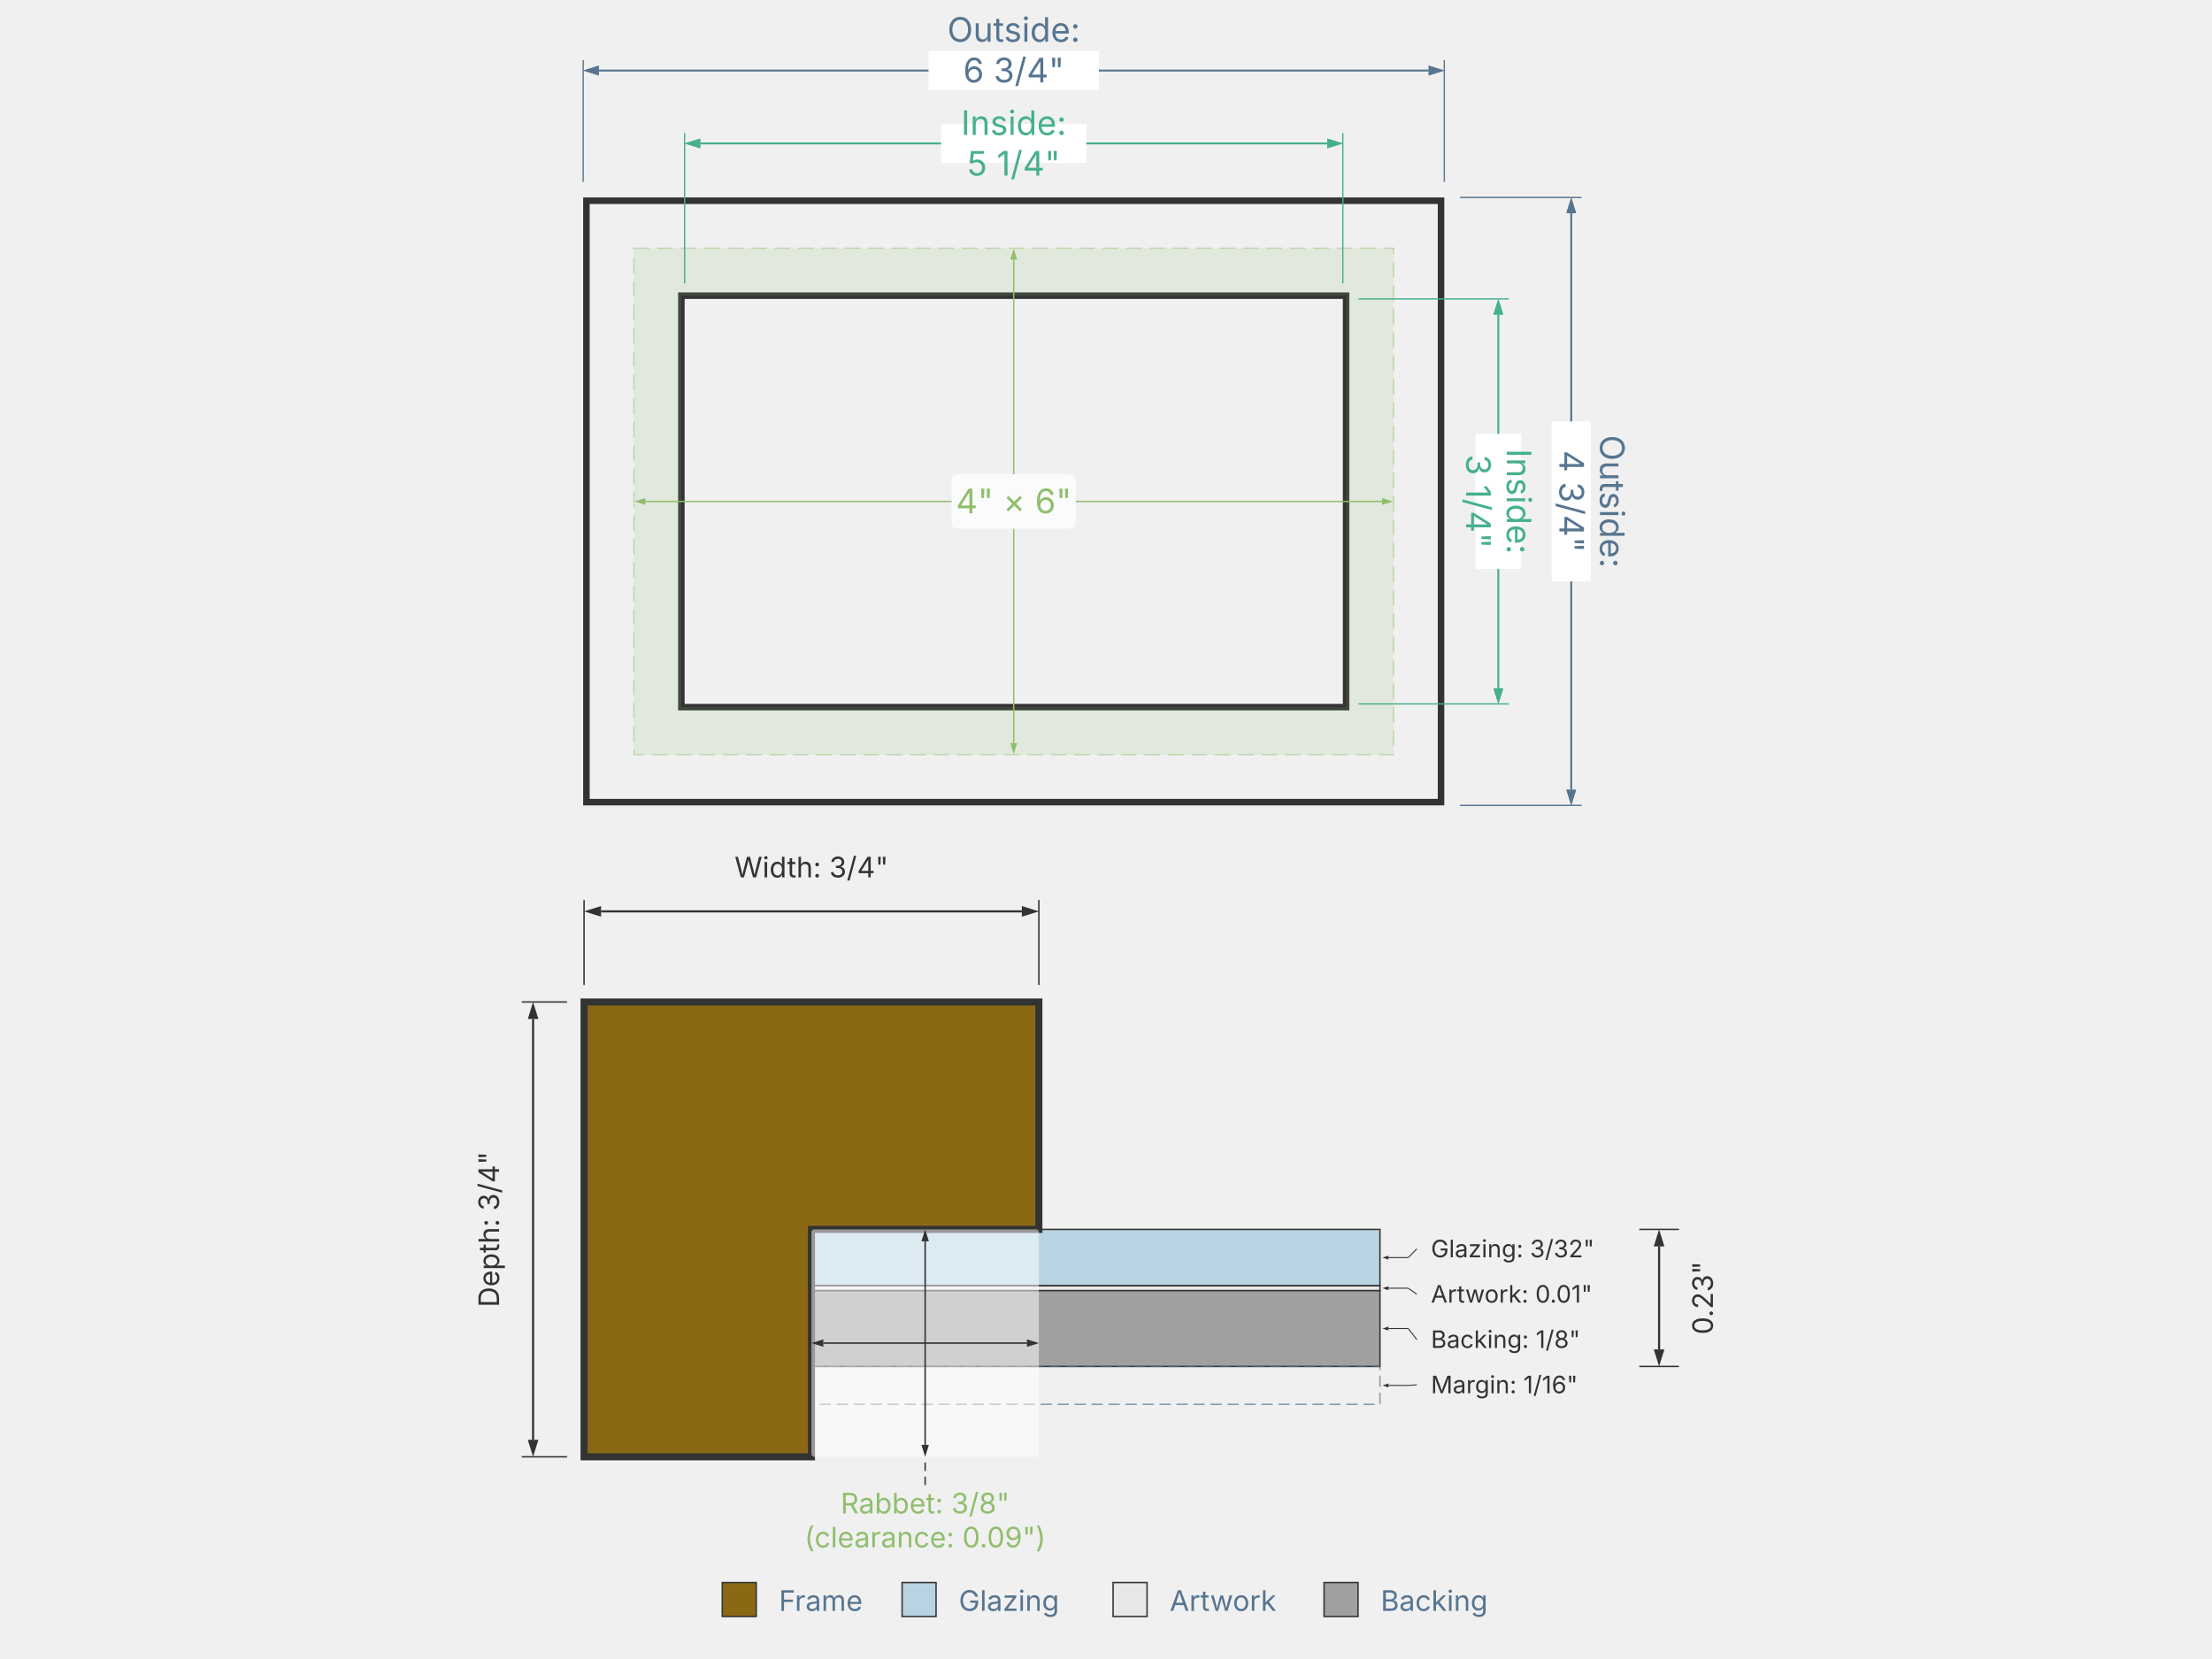
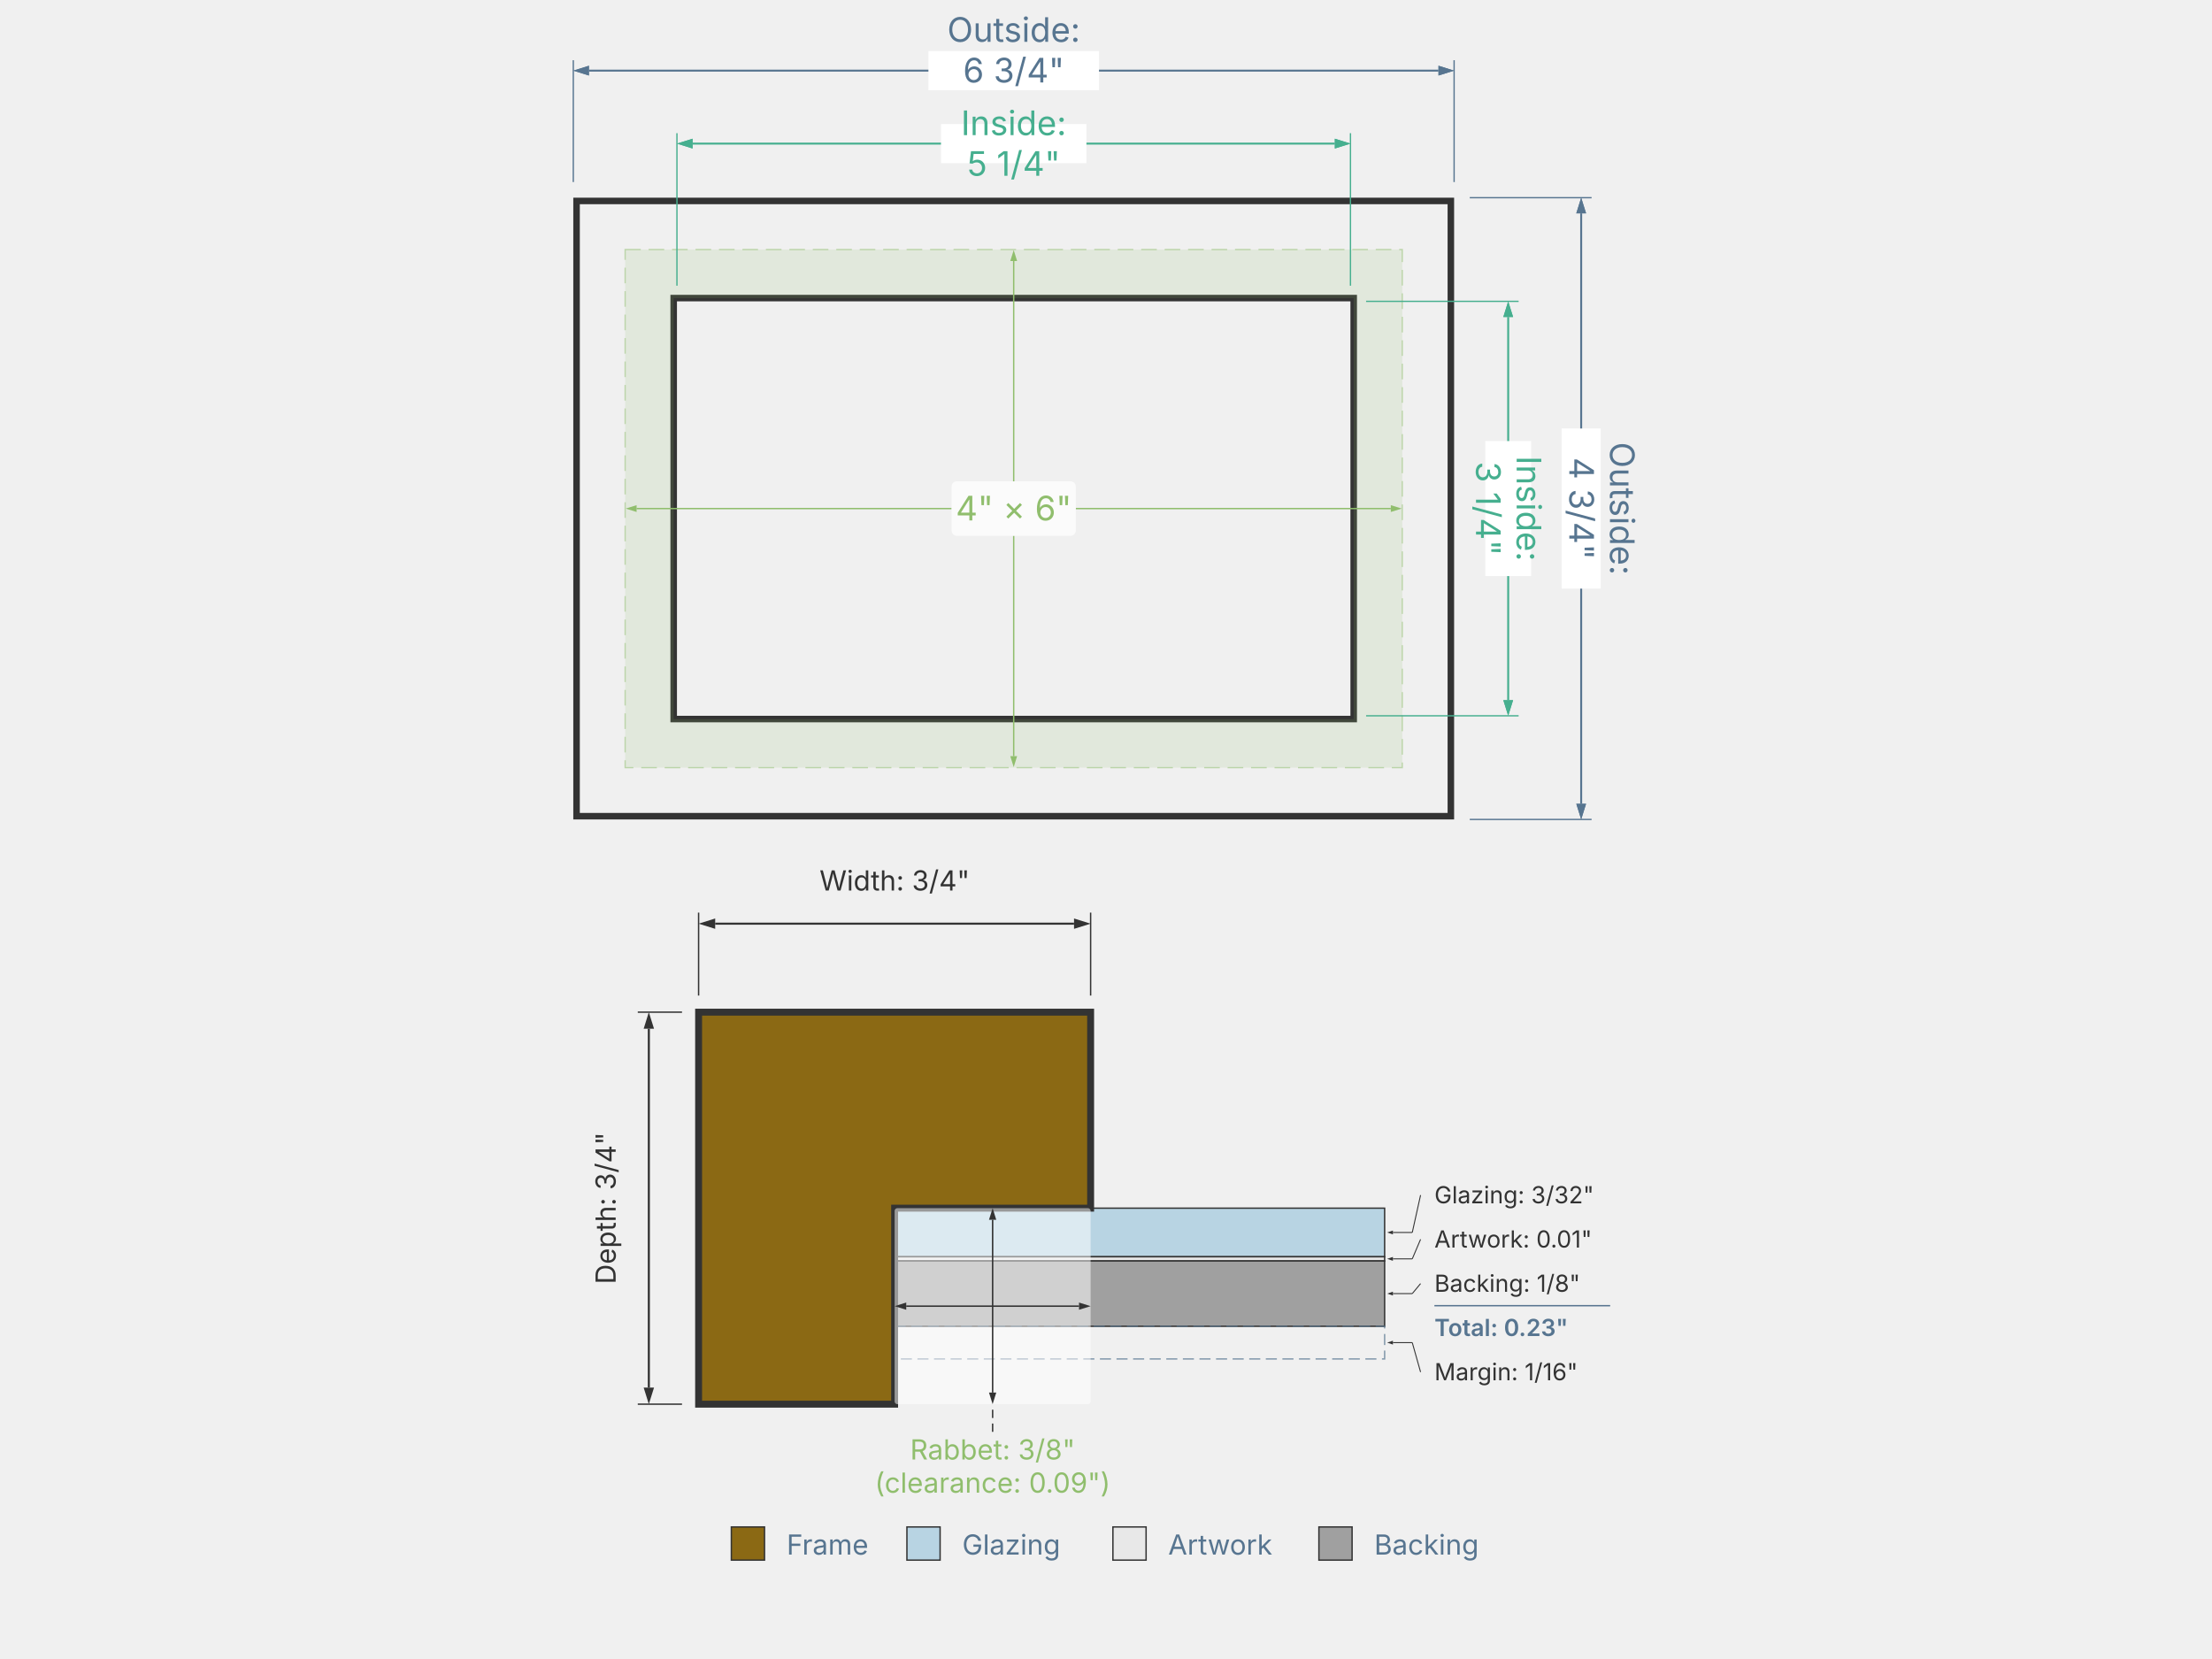
<svg xmlns="http://www.w3.org/2000/svg" viewBox="0 0 800.00 600.00">
-   <g id="plan-view" transform="translate(-10.01, 5.74) scale(0.9416)">
+   <g id="plan-view" transform="translate(-10.42, 5.75) scale(0.9426)">
    <g id="geometry">
-       <rect x="235.87" y="71.00" width="328.26" height="231.00" stroke="#333333" stroke-width="2.5" fill="none" />
-       <rect x="272.34" y="107.47" width="255.32" height="158.05" stroke="#333333" stroke-width="2.5" fill="none" />
+       <rect x="232.27" y="71.00" width="335.46" height="236.06" stroke="#333333" stroke-width="2.5" fill="none" />
+       <rect x="269.54" y="108.27" width="260.91" height="161.52" stroke="#333333" stroke-width="2.5" fill="none" />
    </g>
    <g id="rabbet-overlap">
-       <path d="M254.11,89.24 h291.79 v194.53 h-291.79 Z M272.34,107.47 v158.05 h255.32 v-158.05 Z" fill="#90be6d" fill-opacity="0.15" fill-rule="evenodd" stroke="none" />
+       <path d="M250.91,89.64 h298.19 v198.79 h-298.19 Z M269.54,108.27 v161.52 h260.91 v-161.52 Z" fill="#90be6d" fill-opacity="0.15" fill-rule="evenodd" stroke="none" />
    </g>
    <g id="content-boundary">
-       <rect x="254.11" y="89.24" width="291.79" height="194.53" stroke="#90be6d" stroke-width="0.5" stroke-dasharray="6,3" fill="none" opacity="0.5" />
+       <rect x="250.91" y="89.64" width="298.19" height="198.79" stroke="#90be6d" stroke-width="0.5" stroke-dasharray="6,3" fill="none" opacity="0.5" />
    </g>
    <g id="dimensions">
      <g class="dimension">
-         <line x1="273.59" y1="102.72" x2="273.59" y2="45.00" stroke="#46af8f" stroke-width="0.5" />
-         <line x1="526.41" y1="102.72" x2="526.41" y2="45.00" stroke="#46af8f" stroke-width="0.5" />
-         <polygon points="273.59,49.00 279.59,50.88 279.59,47.12" fill="#46af8f" data-arrow="true" />
-         <line x1="279.59" y1="49.00" x2="520.41" y2="49.00" stroke="#46af8f" stroke-width="0.75" />
-         <polygon points="526.41,49.00 520.41,47.12 520.41,50.88" fill="#46af8f" data-arrow="true" />
+         <line x1="270.79" y1="103.52" x2="270.79" y2="45.00" stroke="#46af8f" stroke-width="0.5" />
+         <line x1="529.21" y1="103.52" x2="529.21" y2="45.00" stroke="#46af8f" stroke-width="0.5" />
+         <polygon points="270.79,49.00 276.79,50.88 276.79,47.12" fill="#46af8f" data-arrow="true" />
+         <line x1="276.79" y1="49.00" x2="523.21" y2="49.00" stroke="#46af8f" stroke-width="0.75" />
+         <polygon points="529.21,49.00 523.21,47.12 523.21,50.88" fill="#46af8f" data-arrow="true" />
        <rect x="372.10" y="41.50" width="55.80" height="15.00" fill="#FFFFFF" stroke="none" />
-         <polygon points="273.59,49.00 279.59,50.88 279.59,47.12" fill="#46af8f" data-arrow="true" />
-         <polygon points="526.41,49.00 520.41,47.12 520.41,50.88" fill="#46af8f" data-arrow="true" />
+         <polygon points="270.79,49.00 276.79,50.88 276.79,47.12" fill="#46af8f" data-arrow="true" />
+         <polygon points="529.21,49.00 523.21,47.12 523.21,50.88" fill="#46af8f" data-arrow="true" />
      </g>
      <g class="dimension">
-         <line x1="234.62" y1="63.75" x2="234.62" y2="17.00" stroke="#577590" stroke-width="0.5" />
-         <line x1="565.38" y1="63.75" x2="565.38" y2="17.00" stroke="#577590" stroke-width="0.5" />
-         <polygon points="234.62,21.00 240.62,22.88 240.62,19.12" fill="#577590" data-arrow="true" />
-         <line x1="240.62" y1="21.00" x2="559.38" y2="21.00" stroke="#577590" stroke-width="0.75" />
-         <polygon points="565.38,21.00 559.38,19.12 559.38,22.88" fill="#577590" data-arrow="true" />
+         <line x1="231.02" y1="63.75" x2="231.02" y2="17.00" stroke="#577590" stroke-width="0.5" />
+         <line x1="568.98" y1="63.75" x2="568.98" y2="17.00" stroke="#577590" stroke-width="0.5" />
+         <polygon points="231.02,21.00 237.02,22.88 237.02,19.12" fill="#577590" data-arrow="true" />
+         <line x1="237.02" y1="21.00" x2="562.98" y2="21.00" stroke="#577590" stroke-width="0.75" />
+         <polygon points="568.98,21.00 562.98,19.12 562.98,22.88" fill="#577590" data-arrow="true" />
        <rect x="367.28" y="13.50" width="65.44" height="15.00" fill="#FFFFFF" stroke="none" />
-         <polygon points="234.62,21.00 240.62,22.88 240.62,19.12" fill="#577590" data-arrow="true" />
-         <polygon points="565.38,21.00 559.38,19.12 559.38,22.88" fill="#577590" data-arrow="true" />
+         <polygon points="231.02,21.00 237.02,22.88 237.02,19.12" fill="#577590" data-arrow="true" />
+         <polygon points="568.98,21.00 562.98,19.12 562.98,22.88" fill="#577590" data-arrow="true" />
      </g>
      <g class="dimension">
-         <line x1="532.41" y1="108.72" x2="590.13" y2="108.72" stroke="#46af8f" stroke-width="0.5" />
-         <line x1="532.41" y1="264.28" x2="590.13" y2="264.28" stroke="#46af8f" stroke-width="0.5" />
-         <polygon points="586.13,108.72 584.26,114.72 588.01,114.72" fill="#46af8f" data-arrow="true" />
-         <line x1="586.13" y1="114.72" x2="586.13" y2="258.28" stroke="#46af8f" stroke-width="0.75" />
-         <polygon points="586.13,264.28 588.01,258.28 584.26,258.28" fill="#46af8f" data-arrow="true" />
-         <rect x="577.33" y="160.60" width="17.60" height="51.80" fill="#FFFFFF" stroke="none" />
-         <polygon points="586.13,108.72 584.26,114.72 588.01,114.72" fill="#46af8f" data-arrow="true" />
-         <polygon points="586.13,264.28 588.01,258.28 584.26,258.28" fill="#46af8f" data-arrow="true" />
+         <line x1="535.21" y1="109.52" x2="593.73" y2="109.52" stroke="#46af8f" stroke-width="0.5" />
+         <line x1="535.21" y1="268.54" x2="593.73" y2="268.54" stroke="#46af8f" stroke-width="0.5" />
+         <polygon points="589.73,109.52 587.86,115.52 591.61,115.52" fill="#46af8f" data-arrow="true" />
+         <line x1="589.73" y1="115.52" x2="589.73" y2="262.54" stroke="#46af8f" stroke-width="0.75" />
+         <polygon points="589.73,268.54 591.61,262.54 587.86,262.54" fill="#46af8f" data-arrow="true" />
+         <rect x="580.93" y="163.13" width="17.60" height="51.80" fill="#FFFFFF" stroke="none" />
+         <polygon points="589.73,109.52 587.86,115.52 591.61,115.52" fill="#46af8f" data-arrow="true" />
+         <polygon points="589.73,268.54 591.61,262.54 587.86,262.54" fill="#46af8f" data-arrow="true" />
      </g>
      <g class="dimension">
-         <line x1="571.38" y1="69.75" x2="618.13" y2="69.75" stroke="#577590" stroke-width="0.5" />
-         <line x1="571.38" y1="303.25" x2="618.13" y2="303.25" stroke="#577590" stroke-width="0.5" />
-         <polygon points="614.13,69.75 612.26,75.75 616.01,75.75" fill="#577590" data-arrow="true" />
-         <line x1="614.13" y1="75.75" x2="614.13" y2="297.25" stroke="#577590" stroke-width="0.75" />
-         <polygon points="614.13,303.25 616.01,297.25 612.26,297.25" fill="#577590" data-arrow="true" />
-         <rect x="606.63" y="155.78" width="15.00" height="61.44" fill="#FFFFFF" stroke="none" />
-         <polygon points="614.13,69.75 612.26,75.75 616.01,75.75" fill="#577590" data-arrow="true" />
-         <polygon points="614.13,303.25 616.01,297.25 612.26,297.25" fill="#577590" data-arrow="true" />
+         <line x1="574.98" y1="69.75" x2="621.73" y2="69.75" stroke="#577590" stroke-width="0.5" />
+         <line x1="574.98" y1="308.31" x2="621.73" y2="308.31" stroke="#577590" stroke-width="0.5" />
+         <polygon points="617.73,69.75 615.86,75.75 619.61,75.75" fill="#577590" data-arrow="true" />
+         <line x1="617.73" y1="75.75" x2="617.73" y2="302.31" stroke="#577590" stroke-width="0.75" />
+         <polygon points="617.73,308.31 619.61,302.31 615.86,302.31" fill="#577590" data-arrow="true" />
+         <rect x="610.23" y="158.31" width="15.00" height="61.44" fill="#FFFFFF" stroke="none" />
+         <polygon points="617.73,69.75 615.86,75.75 619.61,75.75" fill="#577590" data-arrow="true" />
+         <polygon points="617.73,308.31 619.61,302.31 615.86,302.31" fill="#577590" data-arrow="true" />
      </g>
      <text transform="translate(400.00, 45.75)" fill="#46af8f" font-family="Inter, system-ui, -apple-system, sans-serif" font-size="13px" text-anchor="middle">Inside:</text>
      <text transform="translate(400.00, 61.35)" fill="#46af8f" font-family="Inter, system-ui, -apple-system, sans-serif" font-size="13px" text-anchor="middle">5 1/4"</text>
      <text transform="translate(400.00, 9.95)" fill="#577590" font-family="Inter, system-ui, -apple-system, sans-serif" font-size="13px" text-anchor="middle">Outside:</text>
      <text transform="translate(400.00, 25.55)" fill="#577590" font-family="Inter, system-ui, -apple-system, sans-serif" font-size="13px" text-anchor="middle">6 3/4"</text>
-       <text transform="rotate(90 593.93 186.50)" x="593.93" y="191.05" fill="#46af8f" font-family="Inter, system-ui, -apple-system, sans-serif" font-size="13px" text-anchor="middle">Inside:</text>
-       <text transform="rotate(90 578.33 186.50)" x="578.33" y="191.05" fill="#46af8f" font-family="Inter, system-ui, -apple-system, sans-serif" font-size="13px" text-anchor="middle">3 1/4"</text>
-       <text transform="rotate(90 629.73 186.50)" x="629.73" y="191.05" fill="#577590" font-family="Inter, system-ui, -apple-system, sans-serif" font-size="13px" text-anchor="middle">Outside:</text>
-       <text transform="rotate(90 614.13 186.50)" x="614.13" y="191.05" fill="#577590" font-family="Inter, system-ui, -apple-system, sans-serif" font-size="13px" text-anchor="middle">4 3/4"</text>
+       <text transform="rotate(90 597.53 189.03)" x="597.53" y="193.58" fill="#46af8f" font-family="Inter, system-ui, -apple-system, sans-serif" font-size="13px" text-anchor="middle">Inside:</text>
+       <text transform="rotate(90 581.93 189.03)" x="581.93" y="193.58" fill="#46af8f" font-family="Inter, system-ui, -apple-system, sans-serif" font-size="13px" text-anchor="middle">3 1/4"</text>
+       <text transform="rotate(90 633.33 189.03)" x="633.33" y="193.58" fill="#577590" font-family="Inter, system-ui, -apple-system, sans-serif" font-size="13px" text-anchor="middle">Outside:</text>
+       <text transform="rotate(90 617.73 189.03)" x="617.73" y="193.58" fill="#577590" font-family="Inter, system-ui, -apple-system, sans-serif" font-size="13px" text-anchor="middle">4 3/4"</text>
    </g>
    <g id="artwork-indicator">
-       <polygon points="254.31,186.50 258.51,187.81 258.51,185.19" fill="#90be6d" data-arrow="true" />
-       <line x1="258.51" y1="186.50" x2="376.17" y2="186.50" stroke="#90be6d" stroke-width="0.525" />
-       <line x1="423.83" y1="186.50" x2="541.49" y2="186.50" stroke="#90be6d" stroke-width="0.525" />
-       <polygon points="545.69,186.50 541.49,185.19 541.49,187.81" fill="#90be6d" data-arrow="true" />
-       <polygon points="400.00,89.44 398.69,93.64 401.31,93.64" fill="#90be6d" data-arrow="true" />
-       <line x1="400.00" y1="93.64" x2="400.00" y2="176.05" stroke="#90be6d" stroke-width="0.525" />
-       <line x1="400.00" y1="196.95" x2="400.00" y2="279.36" stroke="#90be6d" stroke-width="0.525" />
-       <polygon points="400.00,283.56 401.31,279.36 398.69,279.36" fill="#90be6d" data-arrow="true" />
-       <rect x="376.17" y="176.05" width="47.65" height="20.90" fill="#FFFFFF" fill-opacity="0.75" stroke="none" rx="2" />
-       <text transform="translate(400.00, 191.05)" fill="#90be6d" font-family="Inter, system-ui, -apple-system, sans-serif" font-size="13.00px" text-anchor="middle">4" × 6"</text>
+       <polygon points="251.11,189.03 255.31,190.34 255.31,187.72" fill="#90be6d" data-arrow="true" />
+       <line x1="255.31" y1="189.03" x2="376.17" y2="189.03" stroke="#90be6d" stroke-width="0.525" />
+       <line x1="423.83" y1="189.03" x2="544.69" y2="189.03" stroke="#90be6d" stroke-width="0.525" />
+       <polygon points="548.89,189.03 544.69,187.72 544.69,190.34" fill="#90be6d" data-arrow="true" />
+       <polygon points="400.00,89.84 398.69,94.04 401.31,94.04" fill="#90be6d" data-arrow="true" />
+       <line x1="400.00" y1="94.04" x2="400.00" y2="178.58" stroke="#90be6d" stroke-width="0.525" />
+       <line x1="400.00" y1="199.48" x2="400.00" y2="284.03" stroke="#90be6d" stroke-width="0.525" />
+       <polygon points="400.00,288.23 401.31,284.03 398.69,284.03" fill="#90be6d" data-arrow="true" />
+       <rect x="376.17" y="178.58" width="47.65" height="20.90" fill="#FFFFFF" fill-opacity="0.75" stroke="none" rx="2" />
+       <text transform="translate(400.00, 193.58)" fill="#90be6d" font-family="Inter, system-ui, -apple-system, sans-serif" font-size="13.00px" text-anchor="middle">4" × 6"</text>
    </g>
  </g>
-   <g id="section-view" transform="translate(-9.68, 310.15) scale(1.0242)">
-     <g id="section-content" transform="translate(2.50, 0)">
+   <g id="section-view" transform="translate(0.00, 308.18) scale(1)">
+     <g id="section-content" transform="translate(0.00, 0)">
      <g id="section-geometry">
-         <rect x="293.49" y="131.30" width="200.75" height="19.91" stroke="#333333" stroke-width="0.5" fill="#B8D4E3" />
-         <rect x="293.49" y="151.21" width="200.75" height="1.71" stroke="#333333" stroke-width="0.5" fill="#E8E8E8" />
-         <rect x="293.49" y="152.93" width="200.75" height="26.77" stroke="#333333" stroke-width="0.5" fill="#A0A0A0" />
-         <rect x="293.49" y="179.69" width="200.75" height="13.38" stroke="#577590" stroke-width="0.5" stroke-dasharray="4,2" fill="none" opacity="0.7" />
-         <polygon points="213.19,51.00 373.79,51.00 373.79,131.30 293.49,131.30 293.49,211.60 213.19,211.60" stroke="#333333" stroke-width="2.5" fill="#8B6914" />
+         <rect x="323.55" y="128.77" width="177.22" height="17.58" stroke="#333333" stroke-width="0.5" fill="#B8D4E3" />
+         <rect x="323.55" y="146.35" width="177.22" height="1.51" stroke="#333333" stroke-width="0.5" fill="#E8E8E8" />
+         <rect x="323.55" y="147.86" width="177.22" height="23.63" stroke="#333333" stroke-width="0.5" fill="#A0A0A0" />
+         <rect x="323.55" y="171.49" width="177.22" height="11.81" stroke="#577590" stroke-width="0.5" stroke-dasharray="4,2" fill="none" opacity="0.7" />
+         <polygon points="252.66,57.88 394.44,57.88 394.44,128.77 323.55,128.77 323.55,199.66 252.66,199.66" stroke="#333333" stroke-width="2.5" fill="#8B6914" />
      </g>
      <g id="section-dimensions">
-         <line x1="207.19" y1="51.00" x2="191.19" y2="51.00" stroke="#333333" stroke-width="0.5" />
-         <line x1="207.19" y1="211.60" x2="191.19" y2="211.60" stroke="#333333" stroke-width="0.5" />
-         <polygon points="195.19,51.00 193.32,57.00 197.07,57.00" fill="#333333" data-arrow="true" />
-         <line x1="195.19" y1="57.00" x2="195.19" y2="205.60" stroke="#333333" stroke-width="0.75" />
-         <polygon points="195.19,211.60 197.07,205.60 193.32,205.60" fill="#333333" data-arrow="true" />
-         <text x="183.19" y="131.30" fill="#333333" font-family="Inter, system-ui, -apple-system, sans-serif" font-size="10px" text-anchor="middle" transform="rotate(-90 183.19 131.30)">Depth: 3/4"</text>
-         <line x1="213.19" y1="45.00" x2="213.19" y2="15.00" stroke="#333333" stroke-width="0.5" />
-         <line x1="373.79" y1="45.00" x2="373.79" y2="15.00" stroke="#333333" stroke-width="0.5" />
-         <polygon points="213.19,19.00 219.19,20.88 219.19,17.12" fill="#333333" data-arrow="true" />
-         <line x1="219.19" y1="19.00" x2="367.79" y2="19.00" stroke="#333333" stroke-width="0.75" />
-         <polygon points="373.79,19.00 367.79,17.12 367.79,20.88" fill="#333333" data-arrow="true" />
-         <text transform="translate(293.49, 7.00)" fill="#333333" font-family="Inter, system-ui, -apple-system, sans-serif" font-size="10px" text-anchor="middle">Width: 3/4"</text>
-         <rect x="293.49" y="131.30" width="80.30" height="80.30" fill="#FFFFFF" fill-opacity="0.5" stroke="none" rx="1" />
-         <polygon points="293.49,171.45 297.69,172.76 297.69,170.14" fill="#333333" data-arrow="true" />
-         <line x1="297.69" y1="171.45" x2="369.59" y2="171.45" stroke="#333333" stroke-width="0.525" />
-         <polygon points="373.79,171.45 369.59,170.14 369.59,172.76" fill="#333333" data-arrow="true" />
-         <polygon points="333.64,131.30 332.33,135.50 334.96,135.50" fill="#333333" data-arrow="true" />
-         <line x1="333.64" y1="135.50" x2="333.64" y2="207.40" stroke="#333333" stroke-width="0.525" />
-         <polygon points="333.64,211.60 334.96,207.40 332.33,207.40" fill="#333333" data-arrow="true" />
-         <polygon points="495.14,141.26 497.24,141.96 497.24,140.56" fill="#333333" data-arrow="true" />
-         <line x1="497.24" y1="141.26" x2="504.24" y2="141.26" stroke="#333333" stroke-width="0.35" />
-         <line x1="504.24" y1="141.26" x2="507.24" y2="138.19" stroke="#333333" stroke-width="0.35" />
-         <text transform="translate(512.24, 141.16)" fill="#333333" font-family="Inter, system-ui, -apple-system, sans-serif" font-size="8.5px">Glazing: 3/32"</text>
-         <polygon points="495.14,152.07 497.24,152.77 497.24,151.37" fill="#333333" data-arrow="true" />
-         <line x1="497.24" y1="152.07" x2="504.24" y2="152.07" stroke="#333333" stroke-width="0.35" />
-         <line x1="504.24" y1="152.07" x2="507.24" y2="154.19" stroke="#333333" stroke-width="0.35" />
-         <text transform="translate(512.24, 157.16)" fill="#333333" font-family="Inter, system-ui, -apple-system, sans-serif" font-size="8.5px">Artwork: 0.01"</text>
-         <polygon points="495.14,166.31 497.24,167.01 497.24,165.61" fill="#333333" data-arrow="true" />
-         <line x1="497.24" y1="166.31" x2="504.24" y2="166.31" stroke="#333333" stroke-width="0.35" />
-         <line x1="504.24" y1="166.31" x2="507.24" y2="170.19" stroke="#333333" stroke-width="0.35" />
-         <text transform="translate(512.24, 173.16)" fill="#333333" font-family="Inter, system-ui, -apple-system, sans-serif" font-size="8.5px">Backing: 1/8"</text>
-         <polygon points="495.14,186.39 497.24,187.09 497.24,185.69" fill="#333333" data-arrow="true" />
-         <line x1="497.24" y1="186.39" x2="504.24" y2="186.39" stroke="#333333" stroke-width="0.35" />
-         <line x1="504.24" y1="186.39" x2="507.24" y2="186.19" stroke="#333333" stroke-width="0.35" />
-         <text transform="translate(512.24, 189.16)" fill="#333333" font-family="Inter, system-ui, -apple-system, sans-serif" font-size="8.5px">Margin: 1/16"</text>
-         <line x1="585.81" y1="131.30" x2="599.81" y2="131.30" stroke="#333333" stroke-width="0.5" />
-         <line x1="585.81" y1="179.69" x2="599.81" y2="179.69" stroke="#333333" stroke-width="0.5" />
-         <polygon points="592.81,131.30 590.93,137.30 594.68,137.30" fill="#333333" data-arrow="true" />
-         <line x1="592.81" y1="137.30" x2="592.81" y2="173.69" stroke="#333333" stroke-width="0.75" />
-         <polygon points="592.81,179.69 594.68,173.69 590.93,173.69" fill="#333333" data-arrow="true" />
-         <text x="611.81" y="155.50" fill="#333333" font-family="Inter, system-ui, -apple-system, sans-serif" font-size="10px" text-anchor="middle" transform="rotate(-90 611.81 155.50)">0.23"</text>
-         <line x1="333.64" y1="213.60" x2="333.64" y2="221.60" stroke="#333333" stroke-width="0.5" stroke-dasharray="3,2" />
-         <text transform="translate(333.64, 231.60)" fill="#90be6d" font-family="Inter, system-ui, -apple-system, sans-serif" font-size="10px" text-anchor="middle">Rabbet: 3/8"</text>
-         <text transform="translate(333.64, 243.60)" fill="#90be6d" font-family="Inter, system-ui, -apple-system, sans-serif" font-size="10px" text-anchor="middle">(clearance: 0.09")</text>
+         <line x1="246.66" y1="57.88" x2="230.66" y2="57.88" stroke="#333333" stroke-width="0.5" />
+         <line x1="246.66" y1="199.66" x2="230.66" y2="199.66" stroke="#333333" stroke-width="0.5" />
+         <polygon points="234.66,57.88 232.79,63.88 236.54,63.88" fill="#333333" data-arrow="true" />
+         <line x1="234.66" y1="63.88" x2="234.66" y2="193.66" stroke="#333333" stroke-width="0.75" />
+         <polygon points="234.66,199.66 236.54,193.66 232.79,193.66" fill="#333333" data-arrow="true" />
+         <text x="222.66" y="128.77" fill="#333333" font-family="Inter, system-ui, -apple-system, sans-serif" font-size="10px" text-anchor="middle" transform="rotate(-90 222.66 128.77)">Depth: 3/4"</text>
+         <line x1="252.66" y1="51.88" x2="252.66" y2="21.88" stroke="#333333" stroke-width="0.5" />
+         <line x1="394.44" y1="51.88" x2="394.44" y2="21.88" stroke="#333333" stroke-width="0.5" />
+         <polygon points="252.66,25.88 258.66,27.75 258.66,24.00" fill="#333333" data-arrow="true" />
+         <line x1="258.66" y1="25.88" x2="388.44" y2="25.88" stroke="#333333" stroke-width="0.75" />
+         <polygon points="394.44,25.88 388.44,24.00 388.44,27.75" fill="#333333" data-arrow="true" />
+         <text transform="translate(323.55, 13.88)" fill="#333333" font-family="Inter, system-ui, -apple-system, sans-serif" font-size="10px" text-anchor="middle">Width: 3/4"</text>
+         <rect x="323.55" y="128.77" width="70.89" height="70.89" fill="#FFFFFF" fill-opacity="0.5" stroke="none" rx="1" />
+         <polygon points="323.55,164.21 327.75,165.52 327.75,162.90" fill="#333333" data-arrow="true" />
+         <line x1="327.75" y1="164.21" x2="390.24" y2="164.21" stroke="#333333" stroke-width="0.525" />
+         <polygon points="394.44,164.21 390.24,162.90 390.24,165.52" fill="#333333" data-arrow="true" />
+         <polygon points="359.00,128.77 357.68,132.97 360.31,132.97" fill="#333333" data-arrow="true" />
+         <line x1="359.00" y1="132.97" x2="359.00" y2="195.46" stroke="#333333" stroke-width="0.525" />
+         <polygon points="359.00,199.66 360.31,195.46 357.68,195.46" fill="#333333" data-arrow="true" />
+         <polygon points="501.67,137.56 503.77,138.26 503.77,136.86" fill="#333333" data-arrow="true" />
+         <line x1="503.77" y1="137.56" x2="510.77" y2="137.56" stroke="#333333" stroke-width="0.35" />
+         <line x1="510.77" y1="137.56" x2="513.77" y2="124.04" stroke="#333333" stroke-width="0.35" />
+         <text transform="translate(518.77, 127.01)" fill="#333333" font-family="Inter, system-ui, -apple-system, sans-serif" font-size="8.5px">Glazing: 3/32"</text>
+         <polygon points="501.67,147.10 503.77,147.80 503.77,146.40" fill="#333333" data-arrow="true" />
+         <line x1="503.77" y1="147.10" x2="510.77" y2="147.10" stroke="#333333" stroke-width="0.35" />
+         <line x1="510.77" y1="147.10" x2="513.77" y2="140.04" stroke="#333333" stroke-width="0.35" />
+         <text transform="translate(518.77, 143.01)" fill="#333333" font-family="Inter, system-ui, -apple-system, sans-serif" font-size="8.5px">Artwork: 0.01"</text>
+         <polygon points="501.67,159.67 503.77,160.37 503.77,158.97" fill="#333333" data-arrow="true" />
+         <line x1="503.77" y1="159.67" x2="510.77" y2="159.67" stroke="#333333" stroke-width="0.35" />
+         <line x1="510.77" y1="159.67" x2="513.77" y2="156.04" stroke="#333333" stroke-width="0.35" />
+         <text transform="translate(518.77, 159.01)" fill="#333333" font-family="Inter, system-ui, -apple-system, sans-serif" font-size="8.5px">Backing: 1/8"</text>
+         <line x1="518.77" y1="164.04" x2="582.34" y2="164.04" stroke="#577590" stroke-width="0.5" />
+         <text transform="translate(518.77, 175.01)" fill="#577590" font-family="Inter, system-ui, -apple-system, sans-serif" font-size="8.5px" font-weight="600">Total: 0.23"</text>
+         <polygon points="501.67,177.40 503.77,178.10 503.77,176.70" fill="#333333" data-arrow="true" />
+         <line x1="503.77" y1="177.40" x2="510.77" y2="177.40" stroke="#333333" stroke-width="0.35" />
+         <line x1="510.77" y1="177.40" x2="513.77" y2="188.04" stroke="#333333" stroke-width="0.35" />
+         <text transform="translate(518.77, 191.01)" fill="#333333" font-family="Inter, system-ui, -apple-system, sans-serif" font-size="8.5px">Margin: 1/16"</text>
+         <line x1="359.00" y1="201.66" x2="359.00" y2="209.66" stroke="#333333" stroke-width="0.5" stroke-dasharray="3,2" />
+         <text transform="translate(359.00, 219.66)" fill="#90be6d" font-family="Inter, system-ui, -apple-system, sans-serif" font-size="10px" text-anchor="middle">Rabbet: 3/8"</text>
+         <text transform="translate(359.00, 231.66)" fill="#90be6d" font-family="Inter, system-ui, -apple-system, sans-serif" font-size="10px" text-anchor="middle">(clearance: 0.09")</text>
      </g>
    </g>
    <g id="legend">
-       <rect x="264.50" y="256.00" width="12" height="12" fill="#8B6914" stroke="#333333" stroke-width="0.5" />
-       <text transform="translate(284.50, 266.00)" fill="#577590" font-family="Inter, system-ui, -apple-system, sans-serif" font-size="10px">Frame</text>
-       <rect x="328.00" y="256.00" width="12" height="12" fill="#B8D4E3" stroke="#333333" stroke-width="0.5" />
-       <text transform="translate(348.00, 266.00)" fill="#577590" font-family="Inter, system-ui, -apple-system, sans-serif" font-size="10px">Glazing</text>
-       <rect x="402.50" y="256.00" width="12" height="12" fill="#E8E8E8" stroke="#333333" stroke-width="0.5" />
-       <text transform="translate(422.50, 266.00)" fill="#577590" font-family="Inter, system-ui, -apple-system, sans-serif" font-size="10px">Artwork</text>
-       <rect x="477.00" y="256.00" width="12" height="12" fill="#A0A0A0" stroke="#333333" stroke-width="0.5" />
-       <text transform="translate(497.00, 266.00)" fill="#577590" font-family="Inter, system-ui, -apple-system, sans-serif" font-size="10px">Backing</text>
+       <rect x="264.50" y="244.06" width="12" height="12" fill="#8B6914" stroke="#333333" stroke-width="0.5" />
+       <text transform="translate(284.50, 254.06)" fill="#577590" font-family="Inter, system-ui, -apple-system, sans-serif" font-size="10px">Frame</text>
+       <rect x="328.00" y="244.06" width="12" height="12" fill="#B8D4E3" stroke="#333333" stroke-width="0.5" />
+       <text transform="translate(348.00, 254.06)" fill="#577590" font-family="Inter, system-ui, -apple-system, sans-serif" font-size="10px">Glazing</text>
+       <rect x="402.50" y="244.06" width="12" height="12" fill="#E8E8E8" stroke="#333333" stroke-width="0.5" />
+       <text transform="translate(422.50, 254.06)" fill="#577590" font-family="Inter, system-ui, -apple-system, sans-serif" font-size="10px">Artwork</text>
+       <rect x="477.00" y="244.06" width="12" height="12" fill="#A0A0A0" stroke="#333333" stroke-width="0.5" />
+       <text transform="translate(497.00, 254.06)" fill="#577590" font-family="Inter, system-ui, -apple-system, sans-serif" font-size="10px">Backing</text>
    </g>
  </g>
</svg>
